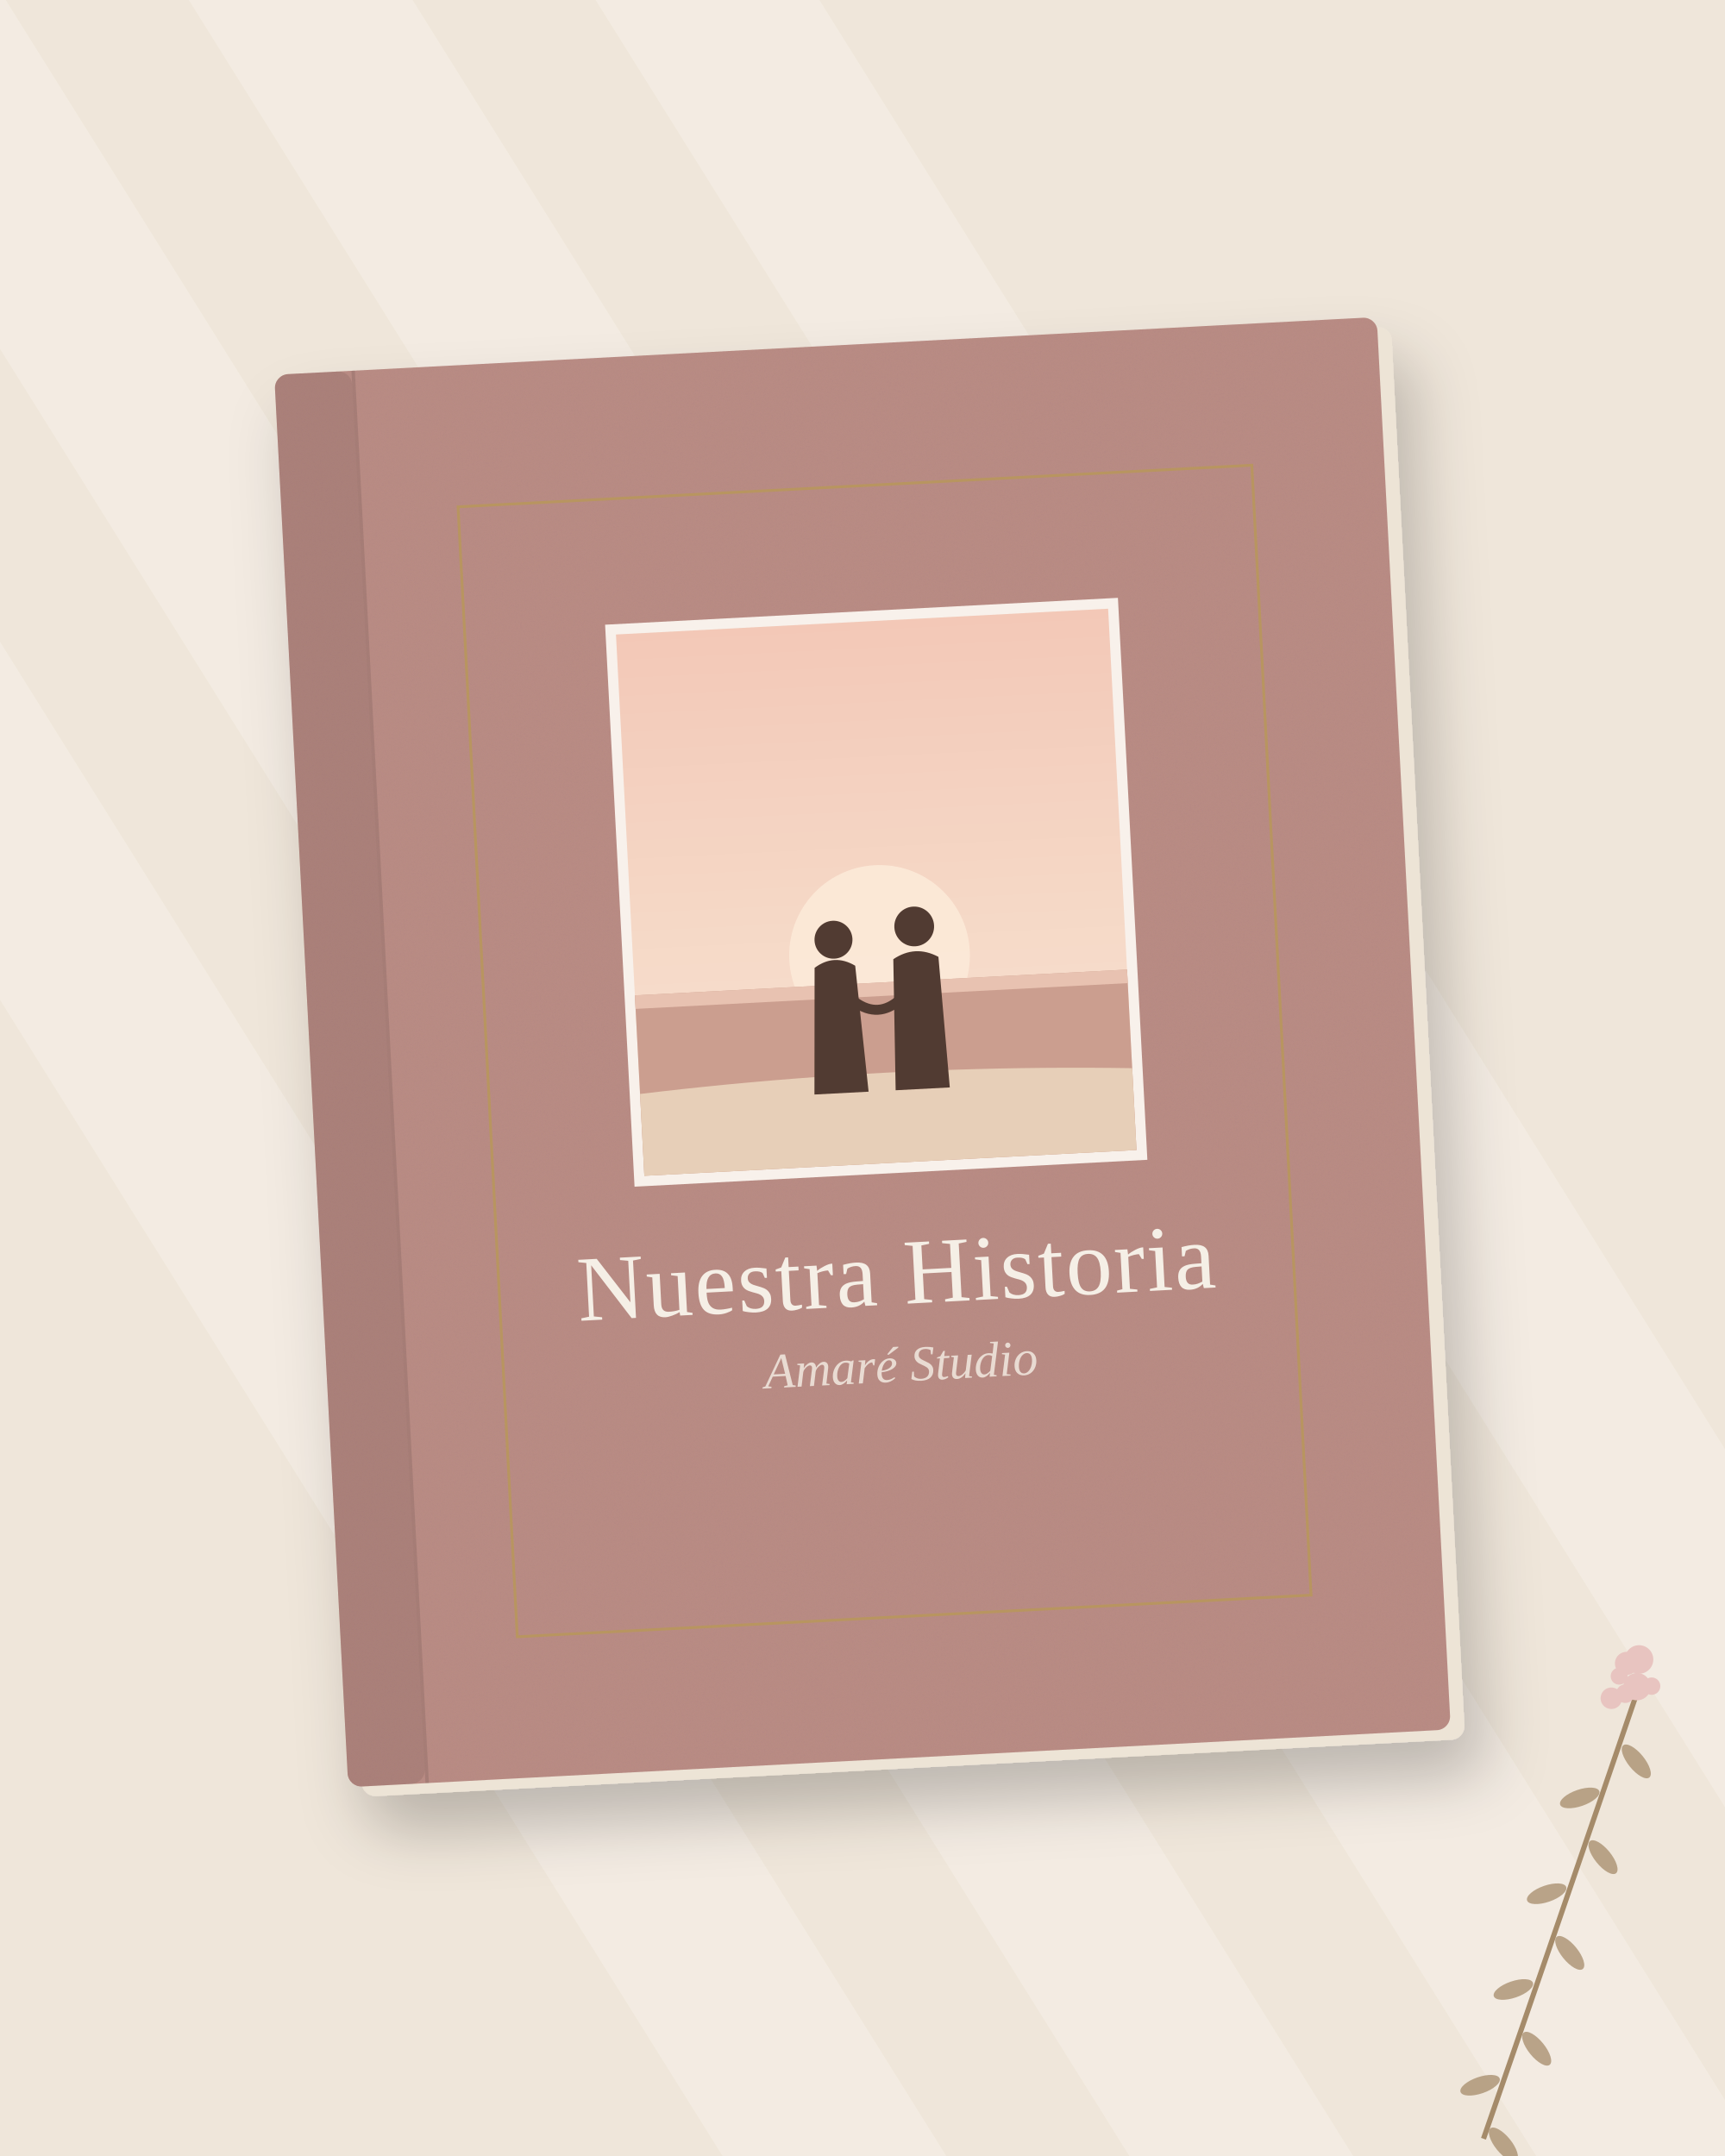
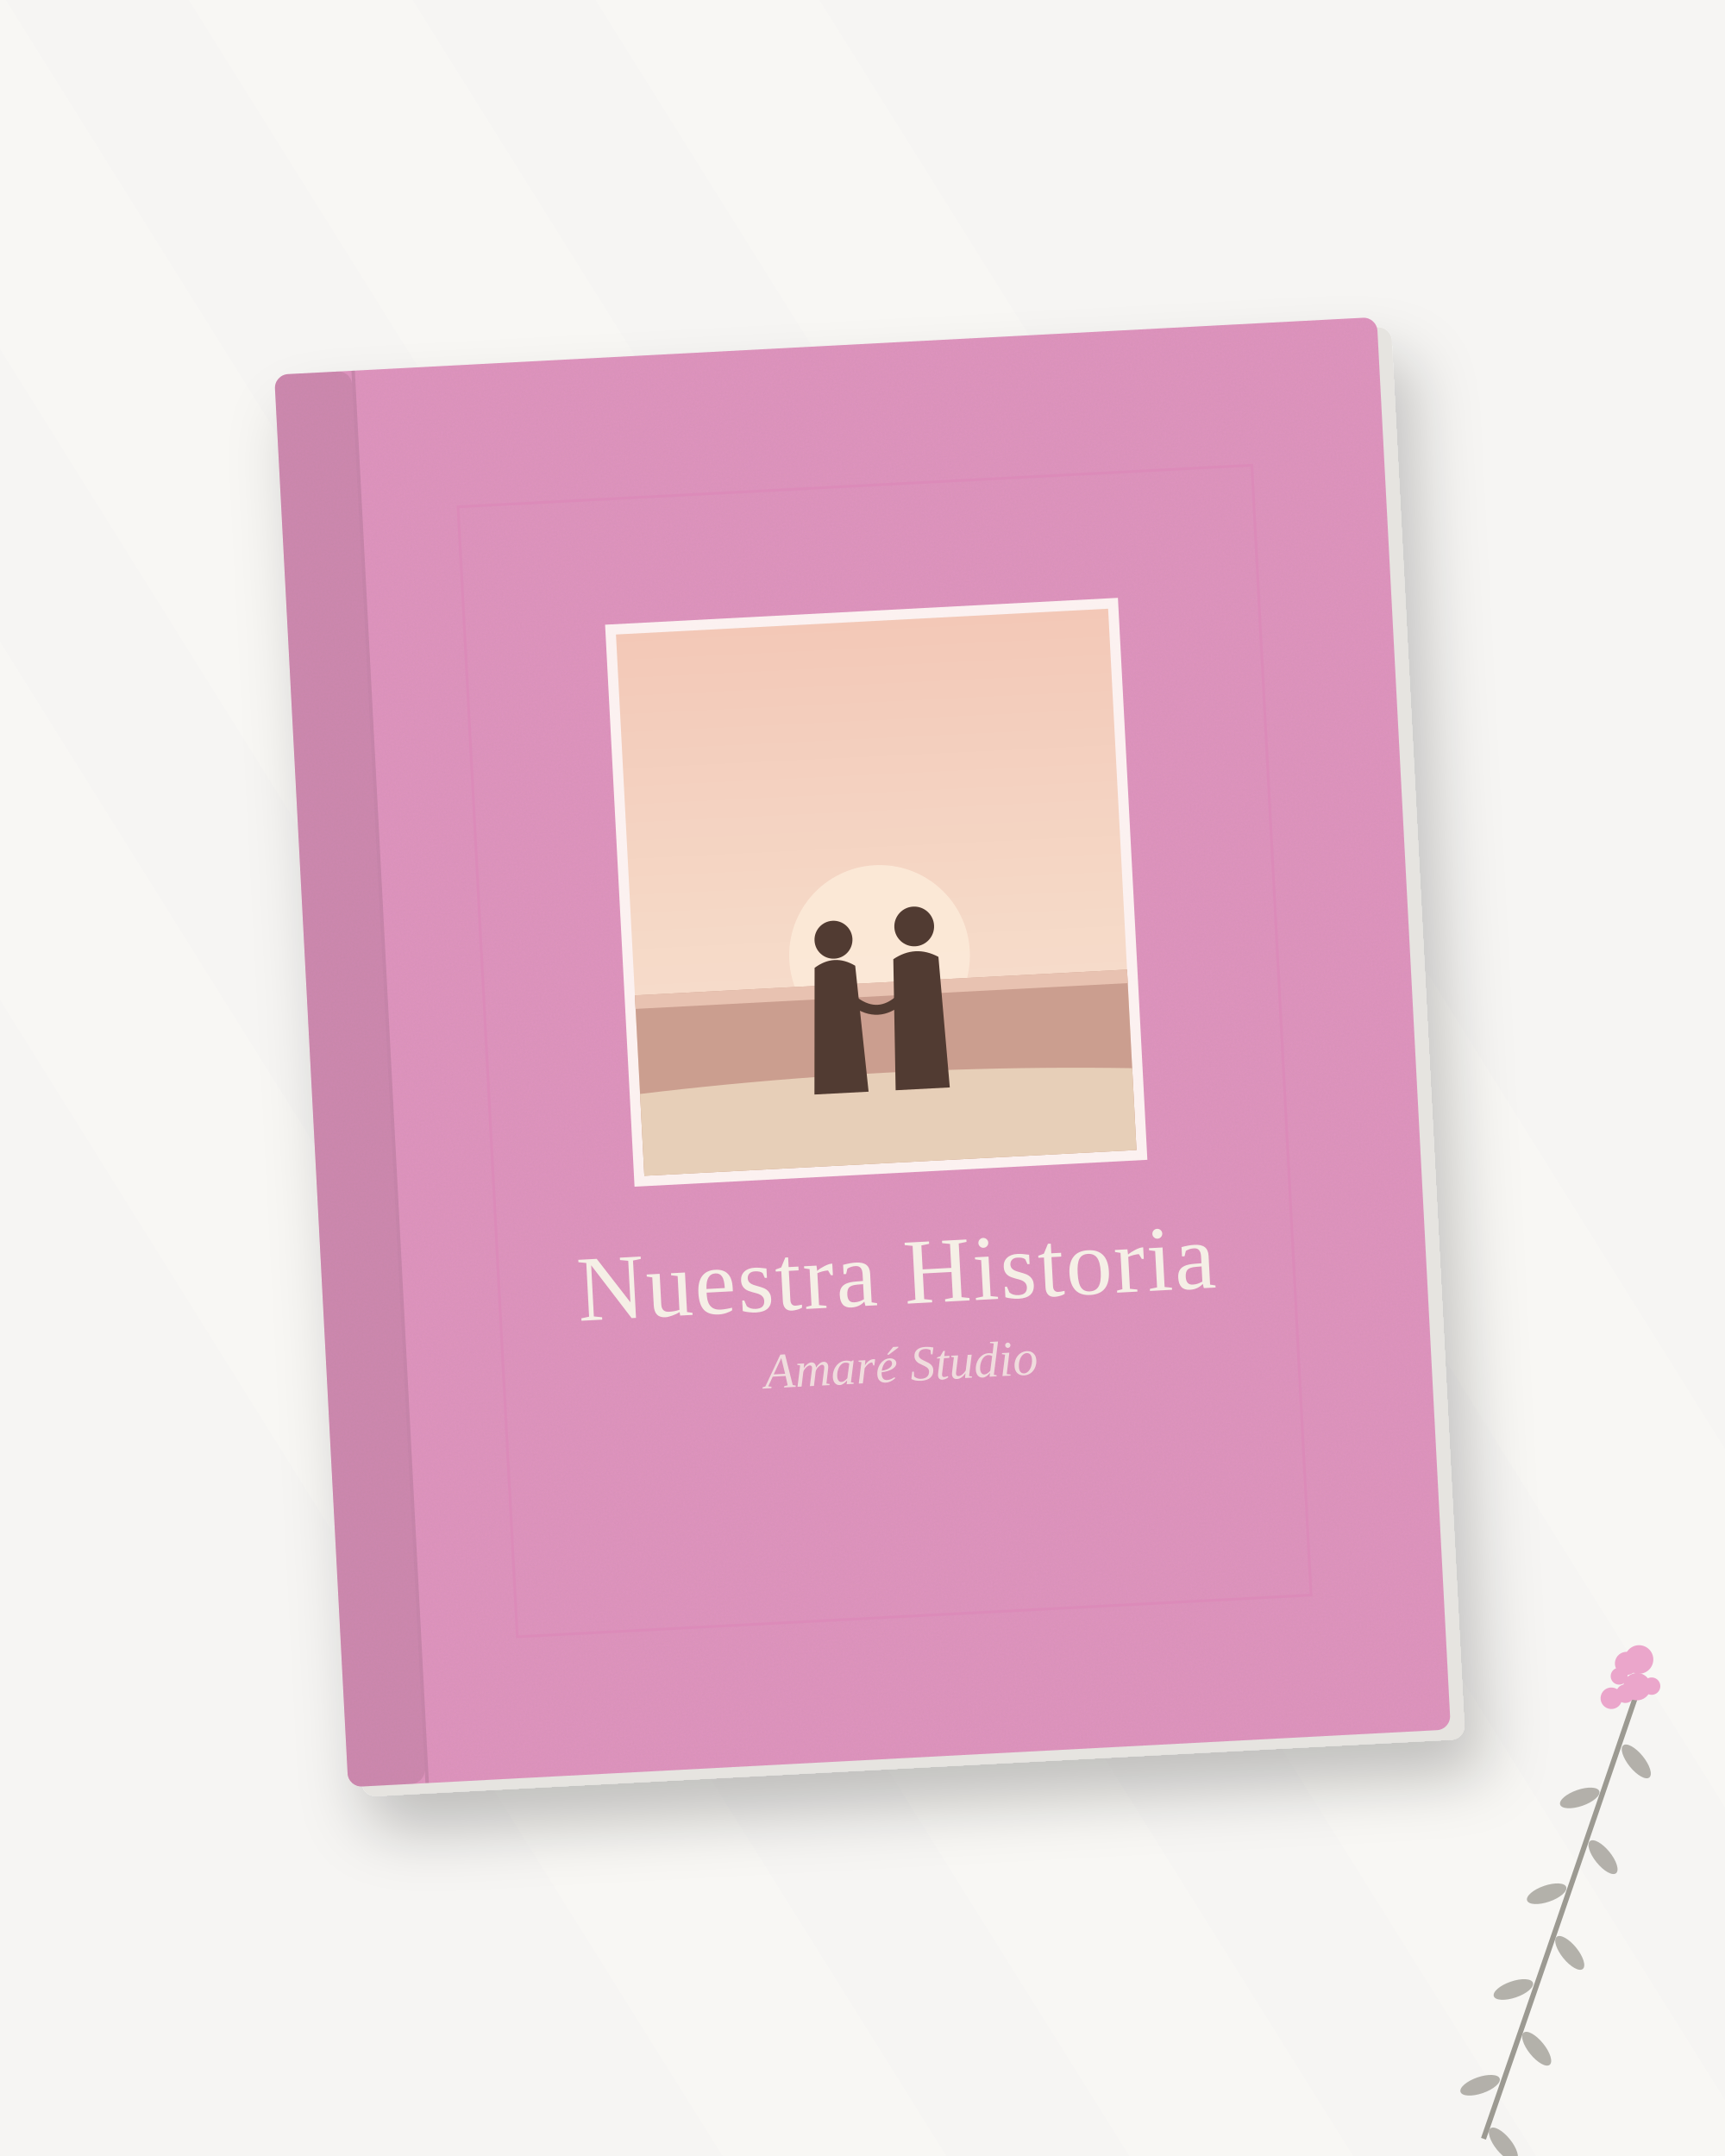
<svg xmlns="http://www.w3.org/2000/svg" viewBox="0 0 1000 1250" width="1000" height="1250" role="img">
  <defs>
    <filter id="nuestrahiscgrain" x="0" y="0" width="100%" height="100%">
      <feTurbulence type="fractalNoise" baseFrequency=".9" numOctaves="2" seed="7" result="n" />
      <feColorMatrix type="matrix" values="0 0 0 0 .29  0 0 0 0 .2  0 0 0 0 .16  0 0 0 .07 0" />
      <feComposite in2="SourceGraphic" operator="in" />
    </filter>
    <filter id="nuestrahiscshadow" x="-20%" y="-20%" width="140%" height="150%">
      <feGaussianBlur in="SourceAlpha" stdDeviation="18" />
      <feOffset dx="10" dy="22" />
      <feComponentTransfer>
        <feFuncA type="linear" slope=".22" />
      </feComponentTransfer>
      <feMerge>
        <feMergeNode />
        <feMergeNode in="SourceGraphic" />
      </feMerge>
    </filter>
    <filter id="nuestrahiscsoft" x="-50%" y="-50%" width="200%" height="200%">
      <feGaussianBlur stdDeviation="70" />
    </filter>
    <linearGradient id="nuestrahiscspine" x1="0" y1="0" x2="1" y2="0">
      <stop offset="0" stop-color="#000" stop-opacity="0" />
      <stop offset=".44" stop-color="#4A3228" stop-opacity=".05" />
      <stop offset=".5" stop-color="#4A3228" stop-opacity=".22" />
      <stop offset=".56" stop-color="#4A3228" stop-opacity=".05" />
      <stop offset="1" stop-color="#000" stop-opacity="0" />
    </linearGradient>
  </defs>
-   <rect width="1000" height="1250" fill="#EFE6DA" />
-   <rect width="1000" height="1250" fill="#EFE6DA" filter="url(#nuestrahisgrain)" />
+   <rect width="1000" height="1250" fill="#F6F5F3" />
+   <rect width="1000" height="1250" fill="#F6F5F3" filter="url(#nuestrahisgrain)" />
  <g opacity=".26" filter="url(#nuestrahissoft)" transform="rotate(-32 500.0 625.0)">
    <rect x="100" y="-500" width="110" height="2375" fill="#FFFDF8" />
    <rect x="300" y="-500" width="110" height="2375" fill="#FFFDF8" />
    <rect x="500" y="-500" width="110" height="2375" fill="#FFFDF8" />
    <rect x="700" y="-500" width="110" height="2375" fill="#FFFDF8" />
  </g>
  <g transform="translate(860 1240) rotate(16) scale(1.2)">
-     <path d="M0 0 Q6 -110 12 -230" stroke="#A58B6A" stroke-width="2.5" fill="none" />
-     <ellipse cx="10.0" cy="-0.0" rx="10" ry="4" transform="rotate(35 10.0 -0.0)" fill="#A58B6A" opacity=".75" />
-     <ellipse cx="-8.7" cy="-24.4" rx="10" ry="4" transform="rotate(-35 -8.7 -24.4)" fill="#A58B6A" opacity=".75" />
-     <ellipse cx="12.7" cy="-48.9" rx="10" ry="4" transform="rotate(35 12.7 -48.9)" fill="#A58B6A" opacity=".75" />
-     <ellipse cx="-6.0" cy="-73.3" rx="10" ry="4" transform="rotate(-35 -6.0 -73.3)" fill="#A58B6A" opacity=".75" />
-     <ellipse cx="15.3" cy="-97.8" rx="10" ry="4" transform="rotate(35 15.3 -97.8)" fill="#A58B6A" opacity=".75" />
-     <ellipse cx="-3.3" cy="-122.2" rx="10" ry="4" transform="rotate(-35 -3.3 -122.2)" fill="#A58B6A" opacity=".75" />
-     <ellipse cx="18.0" cy="-146.7" rx="10" ry="4" transform="rotate(35 18.0 -146.7)" fill="#A58B6A" opacity=".75" />
-     <ellipse cx="-0.7" cy="-171.1" rx="10" ry="4" transform="rotate(-35 -0.7 -171.1)" fill="#A58B6A" opacity=".75" />
-     <ellipse cx="20.7" cy="-195.6" rx="10" ry="4" transform="rotate(35 20.7 -195.6)" fill="#A58B6A" opacity=".75" />
-     <circle cx="17.8" cy="-232.6" r="4.2" fill="#E8C4C0" />
-     <circle cx="3.1" cy="-239.8" r="5.6" fill="#E8C4C0" />
-     <circle cx="0.7" cy="-221.6" r="5.2" fill="#E8C4C0" />
-     <circle cx="8.4" cy="-243.3" r="6.9" fill="#E8C4C0" />
-     <circle cx="1.4" cy="-232.9" r="4.1" fill="#E8C4C0" />
-     <circle cx="11.1" cy="-230.4" r="6.6" fill="#E8C4C0" />
-     <circle cx="6.6" cy="-225.6" r="4.5" fill="#E8C4C0" />
+     <path d="M0 0 Q6 -110 12 -230" stroke="#9C9A92" stroke-width="2.5" fill="none" />
+     <ellipse cx="10.0" cy="-0.0" rx="10" ry="4" transform="rotate(35 10.0 -0.0)" fill="#9C9A92" opacity=".75" />
+     <ellipse cx="-8.7" cy="-24.4" rx="10" ry="4" transform="rotate(-35 -8.7 -24.4)" fill="#9C9A92" opacity=".75" />
+     <ellipse cx="12.7" cy="-48.9" rx="10" ry="4" transform="rotate(35 12.7 -48.9)" fill="#9C9A92" opacity=".75" />
+     <ellipse cx="-6.0" cy="-73.3" rx="10" ry="4" transform="rotate(-35 -6.0 -73.3)" fill="#9C9A92" opacity=".75" />
+     <ellipse cx="15.3" cy="-97.8" rx="10" ry="4" transform="rotate(35 15.3 -97.8)" fill="#9C9A92" opacity=".75" />
+     <ellipse cx="-3.3" cy="-122.2" rx="10" ry="4" transform="rotate(-35 -3.3 -122.2)" fill="#9C9A92" opacity=".75" />
+     <ellipse cx="18.0" cy="-146.7" rx="10" ry="4" transform="rotate(35 18.0 -146.7)" fill="#9C9A92" opacity=".75" />
+     <ellipse cx="-0.7" cy="-171.1" rx="10" ry="4" transform="rotate(-35 -0.7 -171.1)" fill="#9C9A92" opacity=".75" />
+     <ellipse cx="20.7" cy="-195.6" rx="10" ry="4" transform="rotate(35 20.7 -195.6)" fill="#9C9A92" opacity=".75" />
+     <circle cx="17.8" cy="-232.6" r="4.2" fill="#EBA6CB" />
+     <circle cx="3.1" cy="-239.8" r="5.6" fill="#EBA6CB" />
+     <circle cx="0.7" cy="-221.6" r="5.2" fill="#EBA6CB" />
+     <circle cx="8.4" cy="-243.3" r="6.9" fill="#EBA6CB" />
+     <circle cx="1.4" cy="-232.9" r="4.1" fill="#EBA6CB" />
+     <circle cx="11.1" cy="-230.4" r="6.6" fill="#EBA6CB" />
+     <circle cx="6.6" cy="-225.6" r="4.5" fill="#EBA6CB" />
  </g>
  <g transform="translate(500 610) rotate(-3)" filter="url(#nuestrahiscshadow)">
-     <rect x="-312.0" y="-404.0" width="640" height="820" rx="8" fill="#EDE4D6" />
-     <rect x="-320.0" y="-410.0" width="640" height="820" rx="8" fill="#B98B84" />
-     <rect x="-320.0" y="-410.0" width="640" height="820" rx="8" fill="#B98B84" filter="url(#nuestrahiscgrain)" />
+     <rect x="-312.0" y="-404.0" width="640" height="820" rx="8" fill="#E6E4E0" />
+     <rect x="-320.0" y="-410.0" width="640" height="820" rx="8" fill="#DE93BE" />
+     <rect x="-320.0" y="-410.0" width="640" height="820" rx="8" fill="#DE93BE" filter="url(#nuestrahiscgrain)" />
    <rect x="-320.0" y="-410.0" width="44.8" height="820" rx="8" fill="#000" opacity=".08" />
    <rect x="-275.2" y="-410.0" width="2" height="820" fill="#000" opacity=".1" />
-     <rect x="-217.6" y="-328.0" width="460.8" height="656.0" fill="none" stroke="#B8975A" stroke-width="1.6" opacity=".85" />
+     <rect x="-217.6" y="-328.0" width="460.8" height="656.0" fill="none" stroke="#DC8AB9" stroke-width="1.6" opacity=".85" />
    <rect x="-136.048" y="-255.28" width="297.696" height="326.266" fill="#FFFCF6" opacity=".9" />
    <svg x="-130.048" y="-249.28" width="285.696" height="314.266" viewBox="0 0 160 120" preserveAspectRatio="xMidYMid slice">
      <g>
        <defs>
          <linearGradient id="nuestrahiscws" x1="0" y1="0" x2="0" y2="1">
            <stop offset="0" stop-color="#F2C6B4" />
            <stop offset="1" stop-color="#F8E4D2" />
          </linearGradient>
        </defs>
        <rect width="160" height="120" fill="url(#nuestrahiscws)" />
        <circle cx="80" cy="74" r="20" fill="#FCE9D6" opacity=".9" />
        <rect y="80" width="160" height="40" fill="#C99A8A" />
        <rect y="80" width="160" height="3" fill="#E7C0AE" />
        <path d="M0 104 Q80 96 160 104 V120 H0Z" fill="#E6CDB5" />
        <g fill="#4A3228">
          <circle cx="70" cy="70" r="4.2" />
          <path d="M64 104 L65.5 76 Q70 73 74.5 76 L76 104Z" />
          <circle cx="88" cy="68" r="4.4" />
          <path d="M82 104 L83 75 Q88 72 93 75 L94 104Z" />
          <path d="M74 84 Q79 88 84 84" stroke="#4A3228" stroke-width="2.2" fill="none" />
        </g>
      </g>
      <rect width="160" height="120" fill="#fff" opacity=".04" />
    </svg>
    <text x="12.8" y="146.986" text-anchor="middle" font-family="'Cormorant Garamond', 'Fraunces', Georgia, 'Times New Roman', serif" font-size="54" fill="#F5EFE6" letter-spacing="1">Nuestra Historia</text>
    <text x="12.8" y="191.786" text-anchor="middle" font-family="'Cormorant Garamond', 'Fraunces', Georgia, 'Times New Roman', serif" font-style="italic" font-size="29" fill="#F5EFE6" opacity=".8">Amaré Studio</text>
  </g>
</svg>
